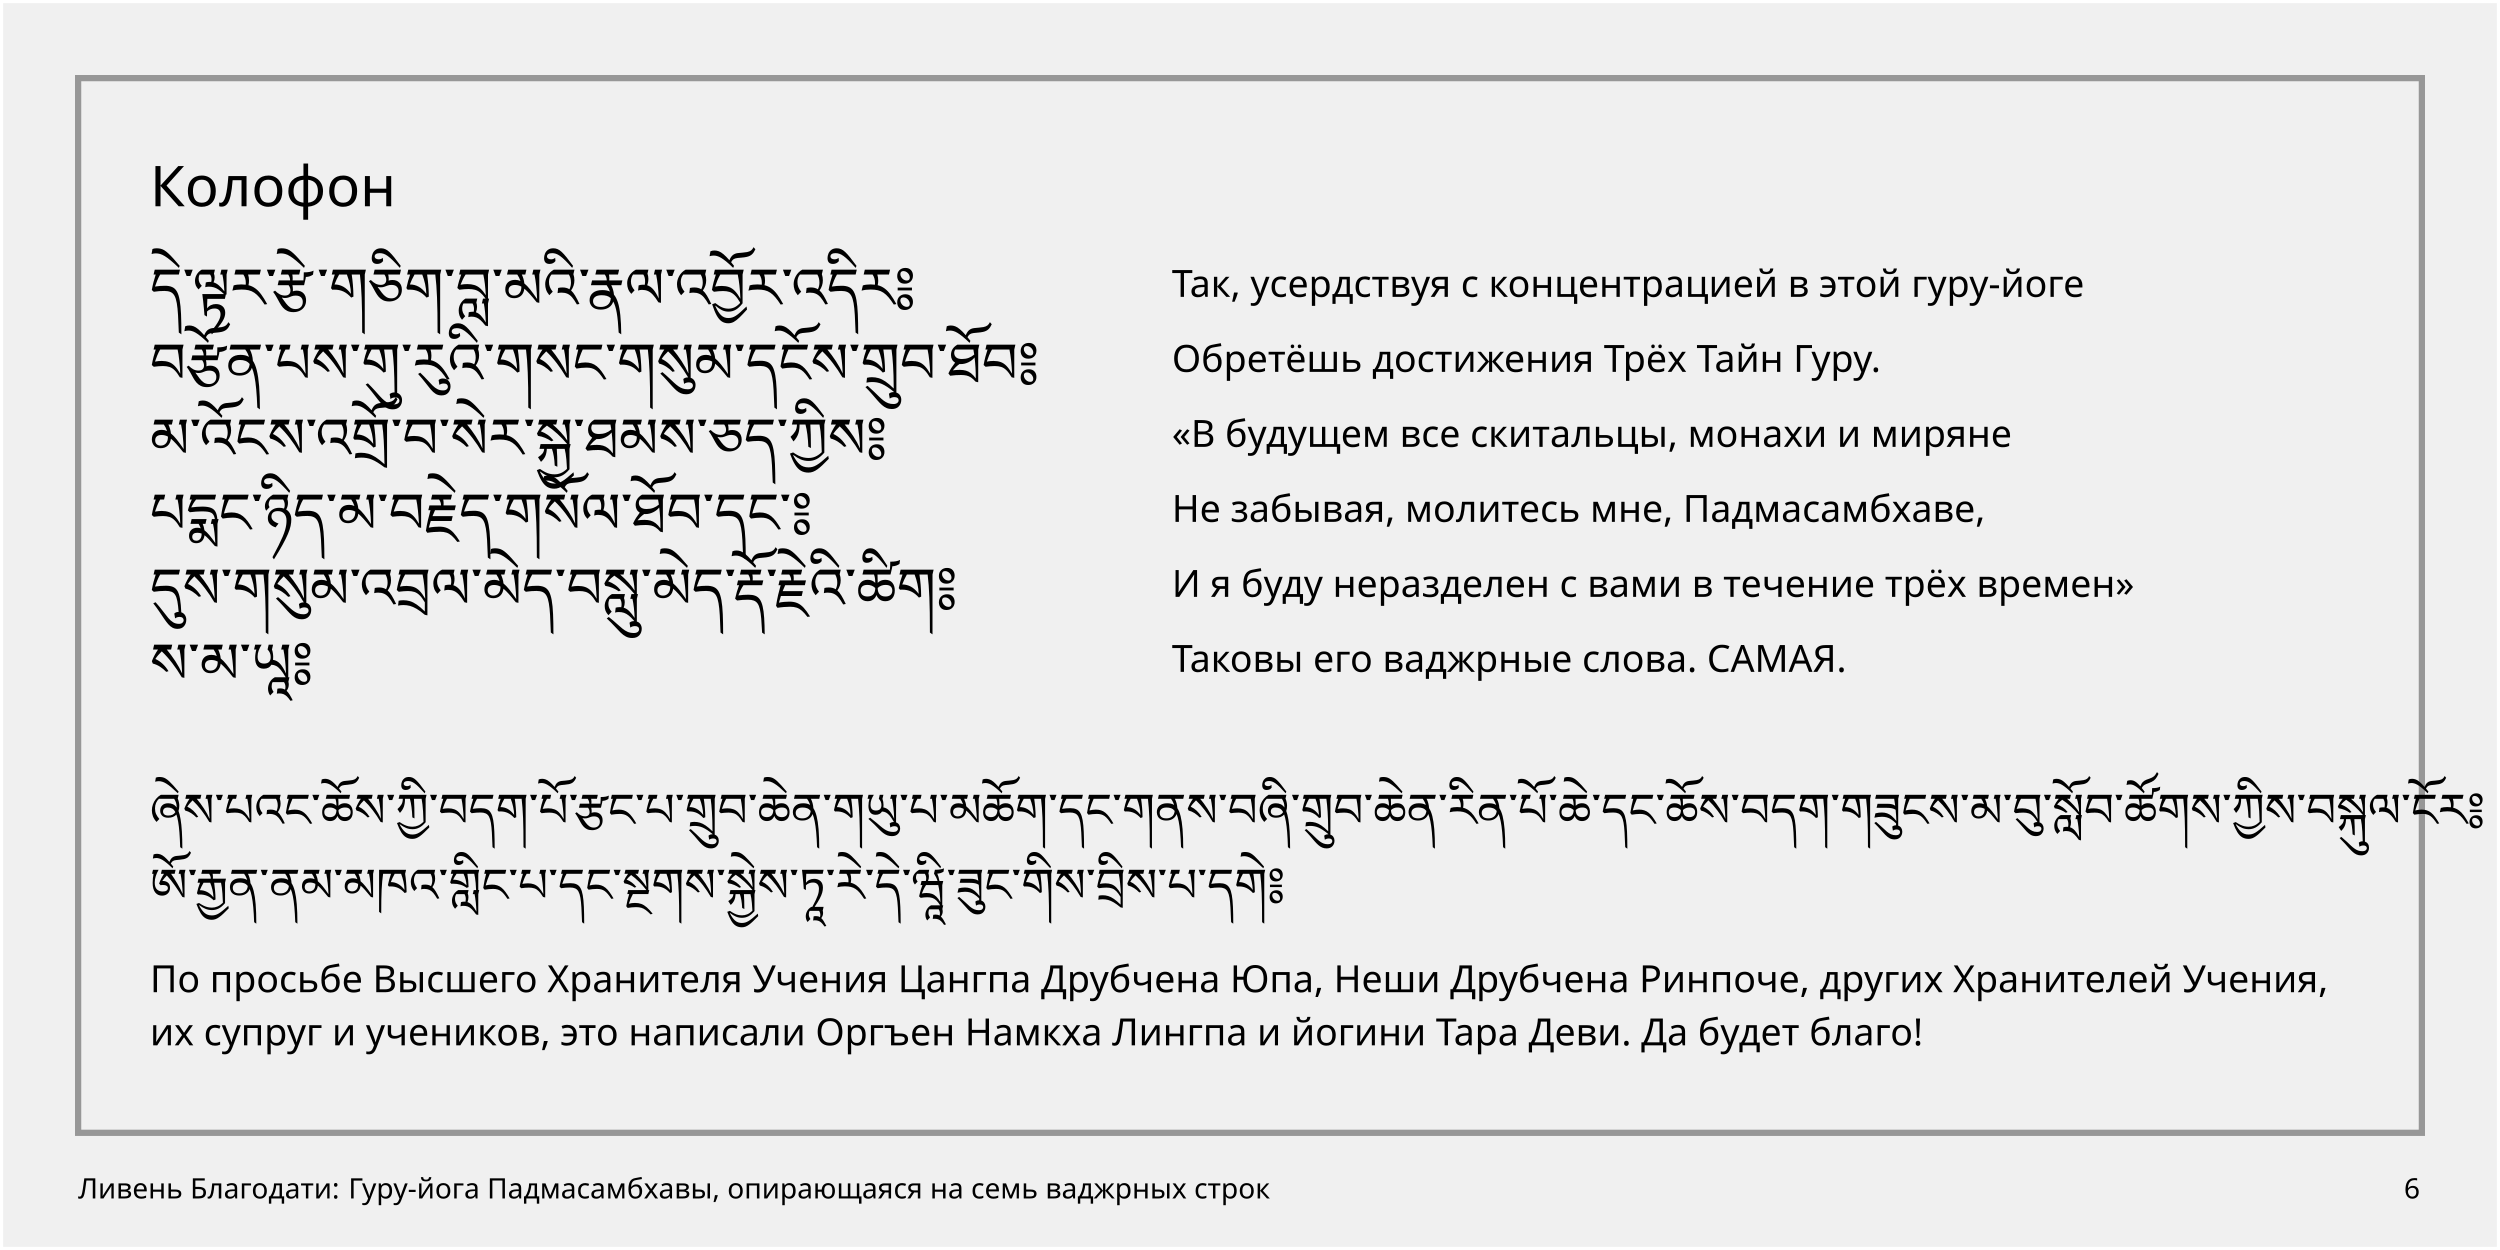
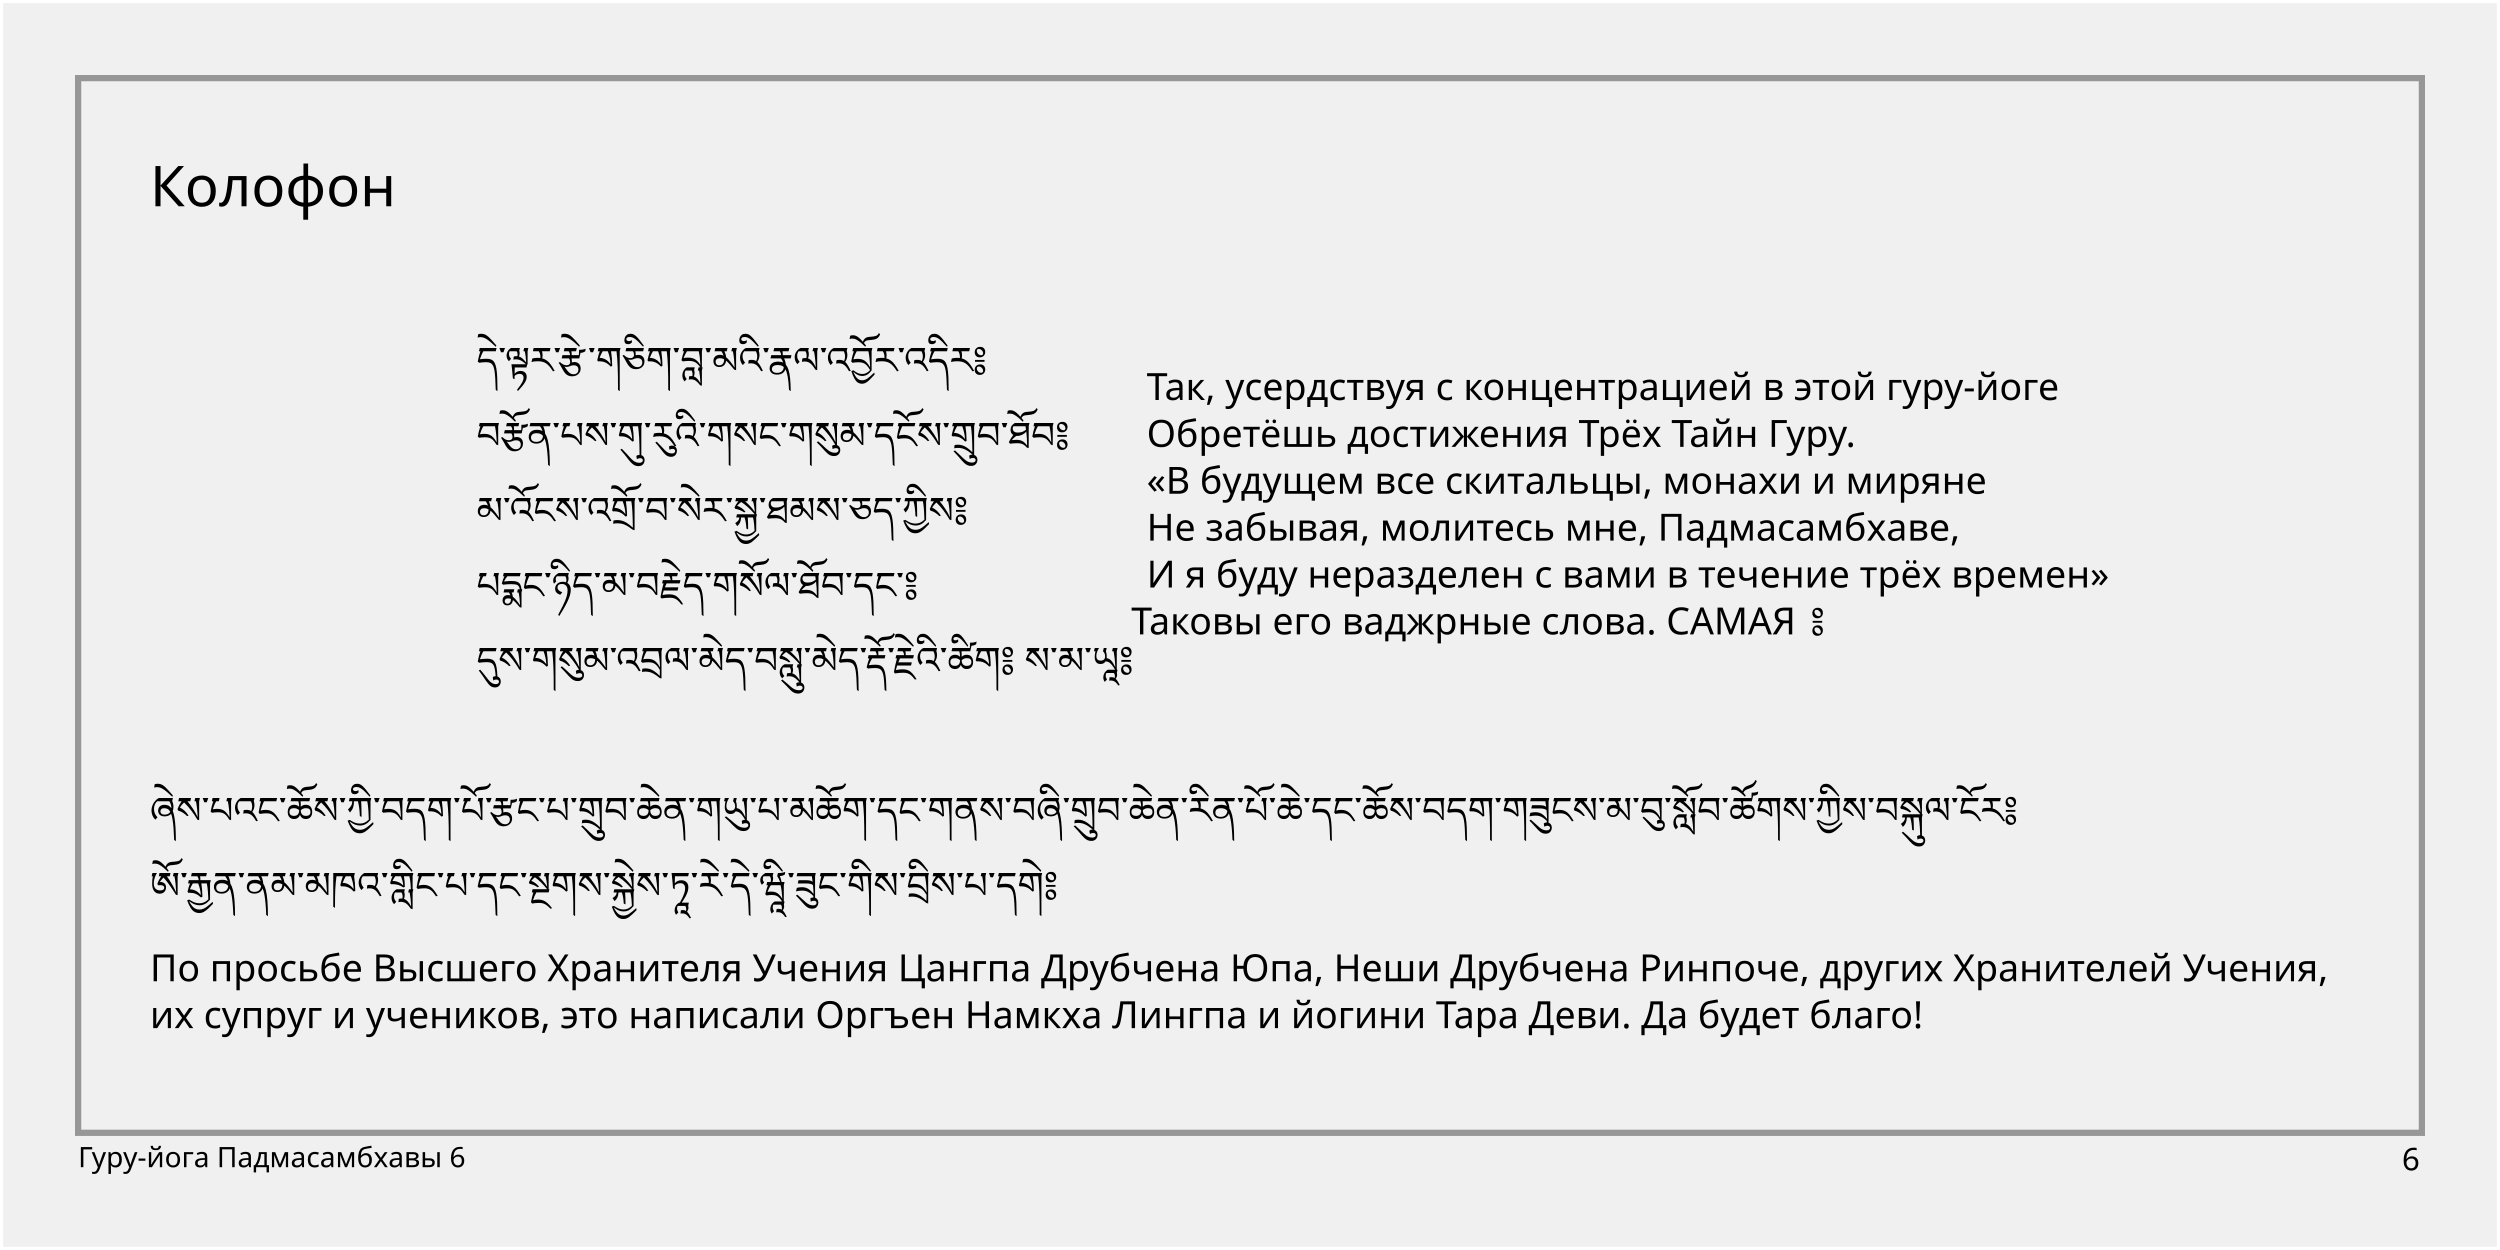
<svg xmlns="http://www.w3.org/2000/svg" width="1600px" height="800px" viewBox="0 0 1600 800" version="1.1">
  <defs />
  <g id="Page-1" stroke="none" stroke-width="1" fill="none" fill-rule="evenodd">
    <g id="6">
      <rect id="Rectangle-1" stroke="#979797" stroke-width="4" x="50" y="50" width="1500" height="675" />
      <rect id="Rectangle-1-Copy-2" stroke="#FFFFFF" stroke-width="4" x="0" y="0" width="1600" height="800" />
-       <text font-family="Geometria" font-size="18" font-weight="260" fill="#000000">
-         <tspan x="1538.516" y="767">6</tspan>
+       <text font-family="Geometria" font-size="20" font-weight="260" fill="#000000">
+         <tspan x="1537.24" y="749">6</tspan>
      </text>
-       <text id="Ливень-Благодати:-Гу" font-family="Geometria" font-size="18" font-weight="260" fill="#000000">
-         <tspan x="50" y="767">Ливень Благодати: </tspan>
-         <tspan x="222.962" y="767">Гуру-йога Падмасамбхавы, опирающаяся на семь ваджрных строк</tspan>
+       <text id="Гуру-йога-Падмасамбх" font-family="Geometria" font-size="18" font-weight="260" fill="#000000">
+         <tspan x="50" y="747">Гуру-йога Падмасамбхавы 6</tspan>
      </text>
      <text id="Колофон" font-family="Geometria" font-size="36" font-weight="260" fill="#000000">
        <tspan x="96" y="132">Колофон</tspan>
      </text>
-       <text id="Так,-усердствуя-с-ко" font-family="Geometria" font-size="24" font-weight="260" line-spacing="48" fill="#000000">
-         <tspan x="750" y="190">Так, усердствуя с концентрацией в этой гуру-йоге</tspan>
-         <tspan x="750" y="238">Обретёшь достижения Трёх Тайн Гуру.</tspan>
-         <tspan x="750" y="286">«В будущем все скитальцы, монахи и миряне</tspan>
-         <tspan x="750" y="334">Не забывая, молитесь мне, Падмасамбхаве,</tspan>
-         <tspan x="750" y="382">И я буду неразделен с вами в течение трёх времен»</tspan>
-         <tspan x="750" y="430">Таковы его ваджрные слова. САМАЯ.</tspan>
+       <text id="Так,-усердствуя-с-ко" font-family="Geometria" font-size="24" font-weight="260" fill="#000000">
+         <tspan x="733.888" y="256">Так, усердствуя с концентрацией в этой гуру-йоге</tspan>
+         <tspan x="733.888" y="286">Обретёшь достижения Трёх Тайн Гуру.</tspan>
+         <tspan x="733.888" y="316">«В будущем все скитальцы, монахи и миряне</tspan>
+         <tspan x="733.888" y="346">Не забывая, молитесь мне, Падмасамбхаве,</tspan>
+         <tspan x="733.888" y="376">И я буду неразделен с вами в течение трёх времен»</tspan>
+         <tspan x="724" y="406">Таковы его ваджрные слова. САМАЯ</tspan>
+         <tspan x="1158.719" y="405.979" font-family="Kailasa" font-weight="normal">༔</tspan>
      </text>
-       <text id="По-просьбе-Высшего-Х" font-family="Geometria" font-size="24" font-weight="260" line-spacing="34" fill="#000000">
-         <tspan x="96" y="635">По просьбе Высшего Хранителя Учения Цангпа Друбчена Юпа, Неши Друбчена Ринпоче, других Хранителей Учения, </tspan>
-         <tspan x="96" y="669">их супруг и учеников, это написали Оргъен Намкха Лингпа и йогини Тара Деви. Да будет благо!</tspan>
+       <text id="По-просьбе-Высшего-Х" font-family="Geometria" font-size="24" font-weight="260" fill="#000000">
+         <tspan x="96" y="628">По просьбе Высшего Хранителя Учения Цангпа Друбчена Юпа, Неши Друбчена Ринпоче, других Хранителей Учения, </tspan>
+         <tspan x="96" y="658">их супруг и учеников, это написали Оргъен Намкха Лингпа и йогини Тара Деви. Да будет благо!</tspan>
      </text>
-       <text id="ཞེས་པའང་ཆོས་ཀྱི་བདག་" font-family="Kailasa" font-size="30" font-weight="normal" line-spacing="48" fill="#000000">
-         <tspan x="96" y="529">ཞེས་པའང་ཆོས་ཀྱི་བདག་པོ་རྩང་པ་གྲུབ་ཆེན་གཡུ་པ་མཆོག་དང་གནས་བཞི་གྲུབ་ཆེན་རིན་པོ་ཆེ་དང་ཆོས་བདག་གཟུངས་མ་བུ་སློབ་ཚོགས་ཀྱིས་བསྐུལ་ངོར༔</tspan>
-         <tspan x="96" y="577">ཨོ་རྒྱན་ནམ་མཁའ་གླིང་པ་དང་སྔགས་སྐྱེས་ཏཱ་རེ་དེ་ཝཱི་ཟུང་གིས་བྲིས་པ་དགེ༔ </tspan>
+       <text id="ཞེས་པའང་ཆོས་ཀྱི་བདག་" font-family="Kailasa" font-size="24" font-weight="normal" line-spacing="48" fill="#000000">
+         <tspan x="96" y="527">ཞེས་པའང་ཆོས་ཀྱི་བདག་པོ་རྩང་པ་གྲུབ་ཆེན་གཡུ་པ་མཆོག་དང་གནས་བཞི་གྲུབ་ཆེན་རིན་པོ་ཆེ་དང་ཆོས་བདག་གཟུངས་མ་བུ་སློབ་ཚོགས་ཀྱིས་བསྐུལ་ངོར༔</tspan>
+         <tspan x="96" y="575">ཨོ་རྒྱན་ནམ་མཁའ་གླིང་པ་དང་སྔགས་སྐྱེས་ཏཱ་རེ་དེ་ཝཱི་ཟུང་གིས་བྲིས་པ་དགེ༔ </tspan>
      </text>
-       <text id="དེ་ལྟར་རྩེ་གཅིག་བླ་མ" font-family="Kailasa" font-size="36" font-weight="normal" line-spacing="48" fill="#000000">
-         <tspan x="96" y="197">དེ་ལྟར་རྩེ་གཅིག་བླ་མའི་རྣལ་འབྱོར་འདིར༔</tspan>
-         <tspan x="96" y="245">བརྩོན་པས་གུ་རུའི་གསང་གསུམ་དངོས་གྲུབ་ཐོབ༔</tspan>
-         <tspan x="96" y="293">མ་འོངས་འགྲོ་བ་སེར་སྐྱ་ཐམས་ཅད་ཀྱིས༔</tspan>
-         <tspan x="96" y="341">པདྨང་ཉིད་མ་བརྗེད་གསོལ་ཐོབ་དང་༔</tspan>
-         <tspan x="96" y="389">དུས་གསུམ་འབྲལ་མེད་བསླུ་མེད་རྡོ་རྗེའི་ཚིག༔</tspan>
-         <tspan x="96" y="437">ས་མ་ཡཱ༔ </tspan>
+       <text id="དེ་ལྟར་རྩེ་གཅིག་བླ་མ" font-family="Kailasa" font-size="24" font-weight="normal" line-spacing="48" fill="#000000">
+         <tspan x="305" y="239">དེ་ལྟར་རྩེ་གཅིག་བླ་མའི་རྣལ་འབྱོར་འདིར༔</tspan>
+         <tspan x="305" y="287">བརྩོན་པས་གུ་རུའི་གསང་གསུམ་དངོས་གྲུབ་ཐོབ༔</tspan>
+         <tspan x="305" y="335">མ་འོངས་འགྲོ་བ་སེར་སྐྱ་ཐམས་ཅད་ཀྱིས༔</tspan>
+         <tspan x="305" y="383">པདྨང་ཉིད་མ་བརྗེད་གསོལ་ཐོབ་དང་༔</tspan>
+         <tspan x="305" y="431">དུས་གསུམ་འབྲལ་མེད་བསླུ་མེད་རྡོ་རྗེའི་ཚིག༔ ས་མ་ཡཱ༔ </tspan>
      </text>
    </g>
  </g>
</svg>
